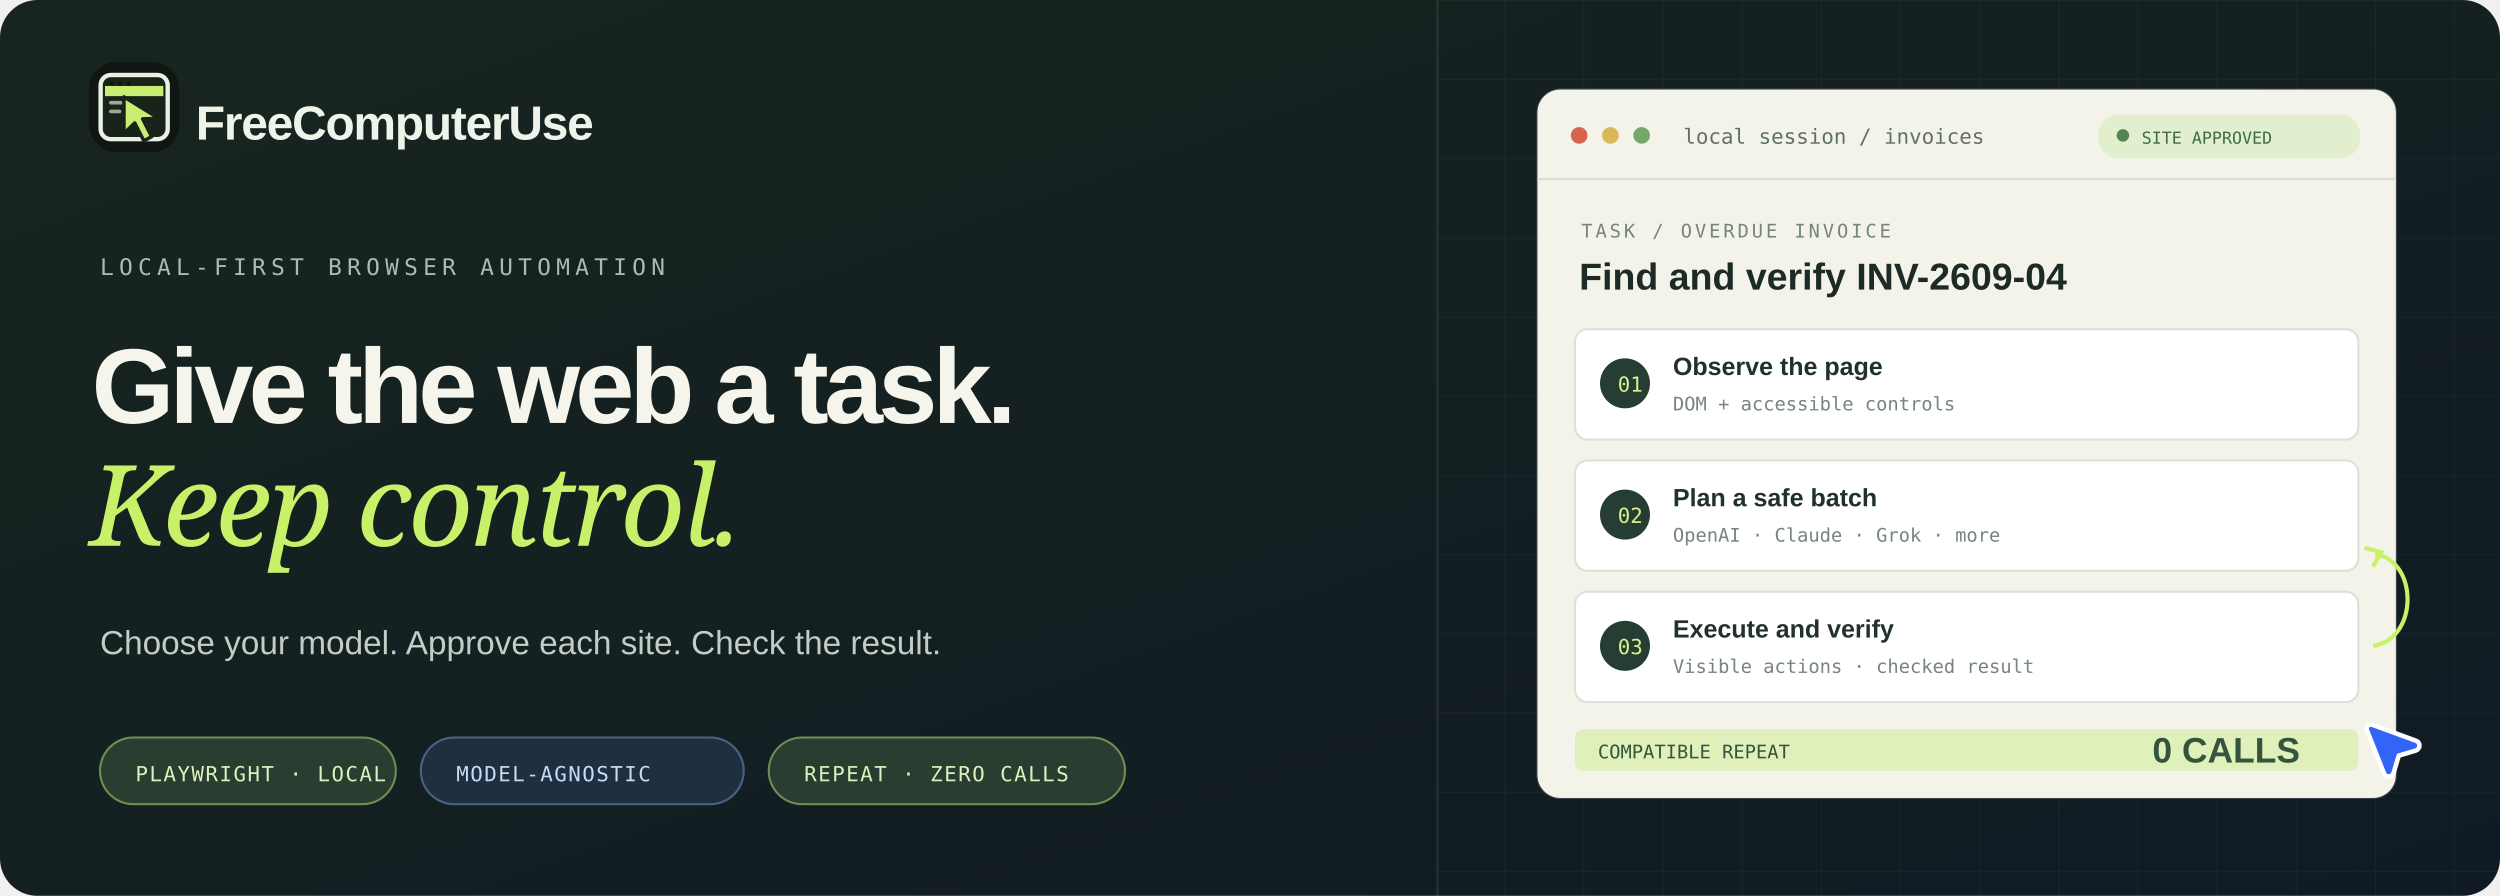
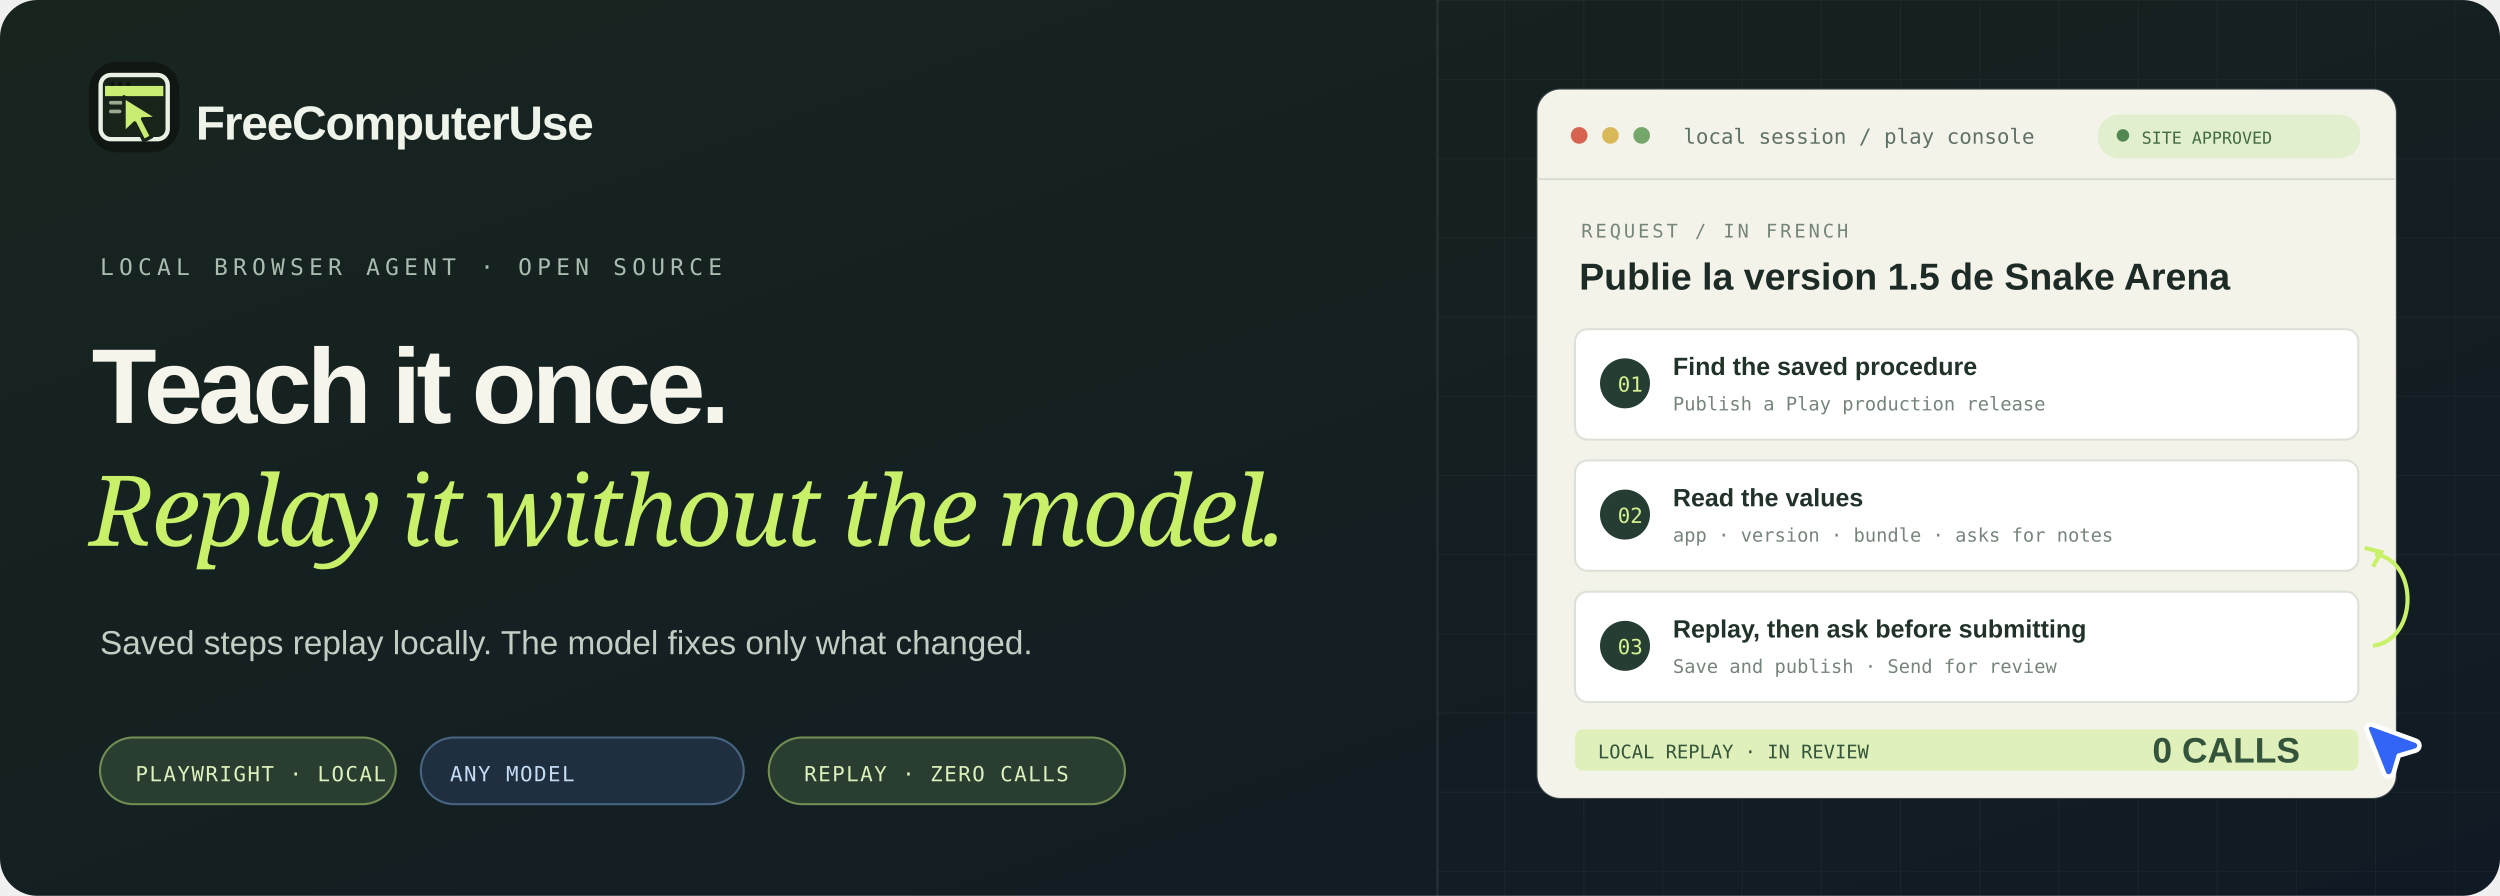
<svg xmlns="http://www.w3.org/2000/svg" width="1200" height="430" viewBox="0 0 1200 430" role="img" aria-labelledby="title description">
  <defs>
    <pattern id="grid" width="38" height="38" patternUnits="userSpaceOnUse">
      <path d="M38 0H0V38" fill="none" stroke="#ffffff09" />
    </pattern>
    <linearGradient id="wash" x1="0" y1="0" x2="1" y2="1">
      <stop stop-color="#18251f" />
      <stop offset="1" stop-color="#101a24" />
    </linearGradient>
    <clipPath id="corners">
      <rect width="1200" height="430" rx="18" />
    </clipPath>
  </defs>
  <g clip-path="url(#corners)">
    <rect width="1200" height="430" fill="url(#wash)" />
    <rect x="690" width="510" height="430" fill="url(#grid)" />
    <path d="M690 0V430" stroke="#ffffff16" />
    <g transform="translate(42 29) scale(.7)">
      <rect x="1" y="1" width="62" height="62" rx="19" fill="#101712" />
      <rect x="9" y="10" width="46" height="44" rx="7" fill="#18231a" stroke="#eaf0e4" stroke-width="3" />
      <path d="M12 21h40" stroke="#c9ed72" stroke-width="7" />
      <circle cx="17" cy="16" r="1.6" fill="#101712" />
      <circle cx="22.5" cy="16" r="1.6" fill="#101712" />
      <circle cx="28" cy="16" r="1.6" fill="#101712" />
      <path d="M16 29h7M16 35h6" stroke="#9aaa91" stroke-linecap="round" stroke-width="2.5" />
      <path d="M25 25v25l7.4-7.1 6.2 12.2 5.4-2.8-6.2-12.2 11-.4z" fill="#c9ed72" stroke="#18231a" stroke-linejoin="round" stroke-width="2.4" />
    </g>
    <text x="94" y="67" fill="#eff4eb" font-family="Manrope,Arial,sans-serif" font-size="23" font-weight="700" letter-spacing="-.6">FreeComputerUse</text>
-     <text x="48" y="132" fill="#aabbb0" font-family="monospace" font-size="11" letter-spacing="2.5">LOCAL-FIRST BROWSER AUTOMATION</text>
-     <text x="44" y="203" fill="#f5f5ec" font-family="Manrope,Arial,sans-serif" font-size="51" font-weight="700" letter-spacing="-2.3">Give the web a task.</text>
-     <text x="43" y="262" fill="#c8f169" font-family="Georgia,serif" font-size="54" font-style="italic" letter-spacing="-1.4">Keep control.</text>
-     <text x="48" y="314" fill="#c2cec4" font-family="Manrope,Arial,sans-serif" font-size="16">Choose your model. Approve each site. Check the result.</text>
+     <text x="48" y="132" fill="#aabbb0" font-family="monospace" font-size="11" letter-spacing="2.5">LOCAL BROWSER AGENT · OPEN SOURCE</text>
+     <text x="44" y="203" fill="#f5f5ec" font-family="Manrope,Arial,sans-serif" font-size="51" font-weight="700" letter-spacing="-2.3">Teach it once.</text>
+     <text x="43" y="262" fill="#c8f169" font-family="Georgia,serif" font-size="47" font-style="italic" letter-spacing="-1.4">Replay it without the model.</text>
+     <text x="48" y="314" fill="#c2cec4" font-family="Manrope,Arial,sans-serif" font-size="16">Saved steps replay locally. The model fixes only what changed.</text>
    <g transform="translate(48 354)" font-family="monospace" font-size="10" letter-spacing=".7">
      <rect width="142" height="32" rx="16" fill="#293d31" stroke="#718d52" />
      <text x="17" y="21" fill="#def1bc">PLAYWRIGHT · LOCAL</text>
      <rect x="154" width="155" height="32" rx="16" fill="#202f3f" stroke="#476482" />
-       <text x="171" y="21" fill="#c5dcf5">MODEL-AGNOSTIC</text>
+       <text x="168" y="21" fill="#c5dcf5">ANY MODEL</text>
      <rect x="321" width="171" height="32" rx="16" fill="#293d31" stroke="#718d52" />
-       <text x="338" y="21" fill="#def1bc">REPEAT · ZERO CALLS</text>
+       <text x="338" y="21" fill="#def1bc">REPLAY · ZERO CALLS</text>
    </g>
    <g transform="translate(738 43)" font-family="Manrope,Arial,sans-serif">
      <rect width="412" height="340" rx="11" fill="#f4f3e9" stroke="#ffffff33" />
      <path d="M0 43H412" stroke="#d9ded2" />
      <circle cx="20" cy="22" r="4" fill="#d76250" />
      <circle cx="35" cy="22" r="4" fill="#d9b857" />
      <circle cx="50" cy="22" r="4" fill="#75a66b" />
-       <text x="70" y="26" fill="#5f7167" font-family="monospace" font-size="10">local session / invoices</text>
+       <text x="70" y="26" fill="#5f7167" font-family="monospace" font-size="10">local session / play console</text>
      <rect x="269" y="12" width="126" height="21" rx="10" fill="#e2efcf" />
      <circle cx="281" cy="22" r="3" fill="#518751" />
      <text x="290" y="26" fill="#416b43" font-family="monospace" font-size="8">SITE APPROVED</text>
-       <text x="21" y="71" fill="#75857a" font-family="monospace" font-size="9" letter-spacing="1.4">TASK / OVERDUE INVOICE</text>
-       <text x="20" y="96" fill="#1c2b25" font-size="18" font-weight="700">Find and verify INV-2609-04</text>
+       <text x="21" y="71" fill="#75857a" font-family="monospace" font-size="9" letter-spacing="1.4">REQUEST / IN FRENCH</text>
+       <text x="20" y="96" fill="#1c2b25" font-size="18" font-weight="700">Publie la version 1.5 de Snake Arena</text>
      <rect x="18" y="115" width="376" height="53" rx="6" fill="#fff" stroke="#dce1d7" />
      <circle cx="42" cy="141" r="12" fill="#253d33" />
      <text x="38.5" y="145" fill="#d8f28f" font-family="monospace" font-size="10">01</text>
-       <text x="65" y="137" fill="#213229" font-size="12" font-weight="700">Observe the page</text>
-       <text x="65" y="154" fill="#75857a" font-family="monospace" font-size="9">DOM + accessible controls</text>
+       <text x="65" y="137" fill="#213229" font-size="12" font-weight="700">Find the saved procedure</text>
+       <text x="65" y="154" fill="#75857a" font-family="monospace" font-size="9">Publish a Play production release</text>
      <rect x="18" y="178" width="376" height="53" rx="6" fill="#fff" stroke="#dce1d7" />
      <circle cx="42" cy="204" r="12" fill="#253d33" />
      <text x="38.5" y="208" fill="#d8f28f" font-family="monospace" font-size="10">02</text>
-       <text x="65" y="200" fill="#213229" font-size="12" font-weight="700">Plan a safe batch</text>
-       <text x="65" y="217" fill="#75857a" font-family="monospace" font-size="9">OpenAI · Claude · Grok · more</text>
+       <text x="65" y="200" fill="#213229" font-size="12" font-weight="700">Read the values</text>
+       <text x="65" y="217" fill="#75857a" font-family="monospace" font-size="9">app · version · bundle · asks for notes</text>
      <rect x="18" y="241" width="376" height="53" rx="6" fill="#fff" stroke="#dce1d7" />
      <circle cx="42" cy="267" r="12" fill="#253d33" />
      <text x="38.5" y="271" fill="#d8f28f" font-family="monospace" font-size="10">03</text>
-       <text x="65" y="263" fill="#213229" font-size="12" font-weight="700">Execute and verify</text>
-       <text x="65" y="280" fill="#75857a" font-family="monospace" font-size="9">Visible actions · checked result</text>
+       <text x="65" y="263" fill="#213229" font-size="12" font-weight="700">Replay, then ask before submitting</text>
+       <text x="65" y="280" fill="#75857a" font-family="monospace" font-size="9">Save and publish · Send for review</text>
      <rect x="18" y="307" width="376" height="20" rx="4" fill="#dff0bb" />
-       <text x="29" y="321" fill="#34553b" font-family="monospace" font-size="9">COMPATIBLE REPEAT</text>
+       <text x="29" y="321" fill="#34553b" font-family="monospace" font-size="9">LOCAL REPLAY · IN REVIEW</text>
      <text x="366" y="323" text-anchor="end" fill="#34553b" font-size="17" font-weight="700">0 CALLS</text>
      <path d="M401 267c22-3 22-41 1-44" fill="none" stroke="#c8f169" stroke-width="2" />
      <path d="M397 220l8 2-4 7" fill="none" stroke="#c8f169" stroke-width="2" />
    </g>
    <path d="M1139 348c-2-.8-3.6.7-2.8 2.7l8.1 20.5c.9 2.2 4 2 4.7-.4l2.4-8.1 8.1-2.4c2.3-.7 2.5-3.8.3-4.7Z" fill="#3264f6" stroke="#fff" stroke-width="2.2" stroke-linejoin="round" />
  </g>
</svg>
